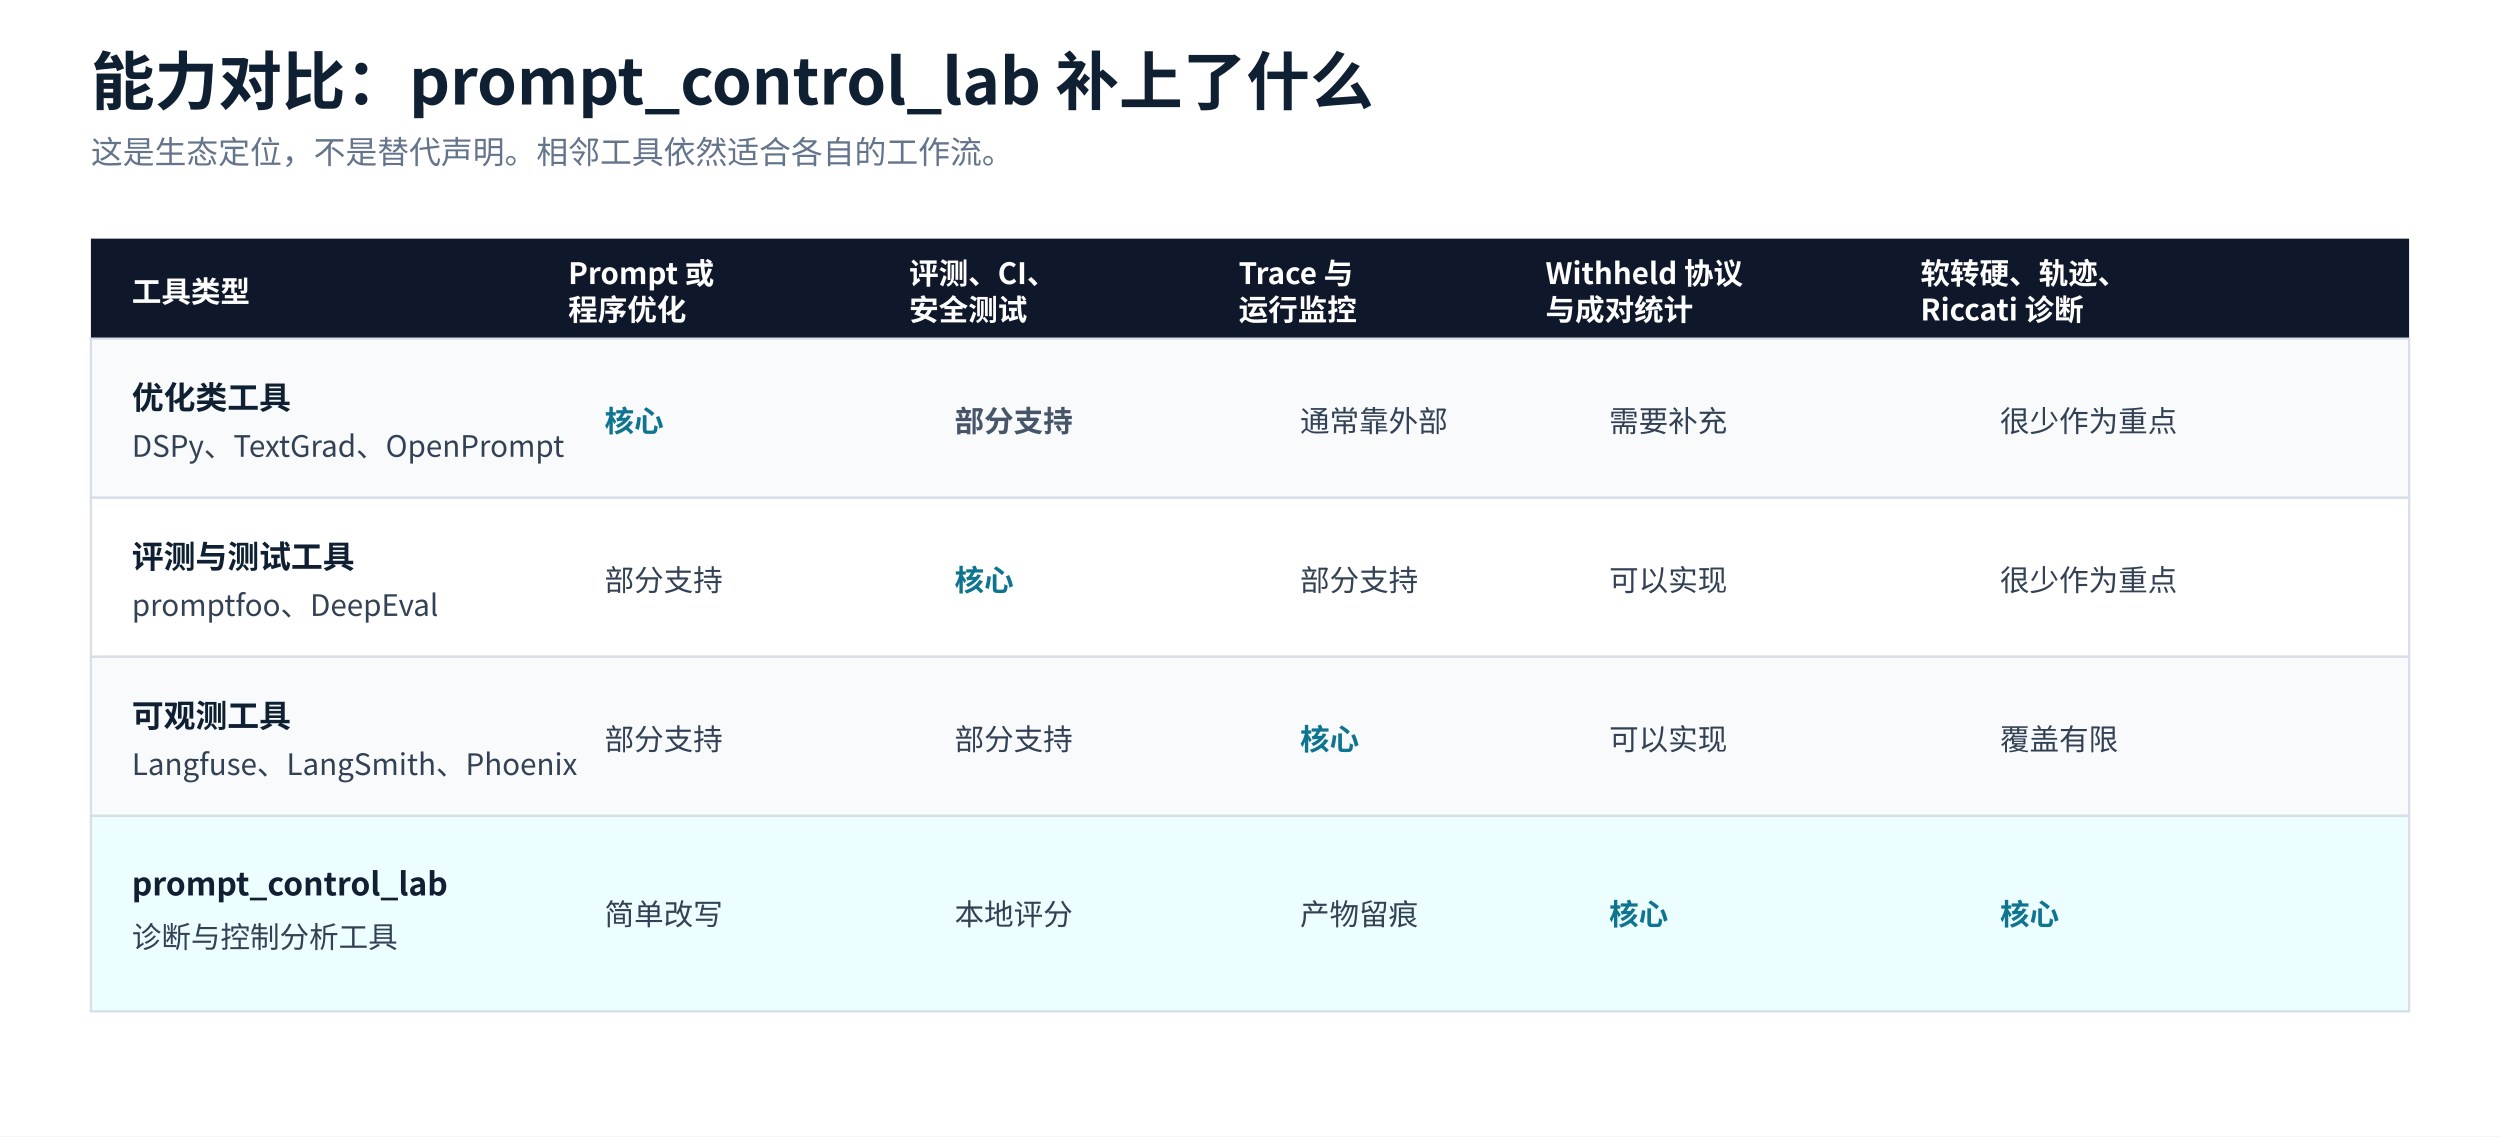
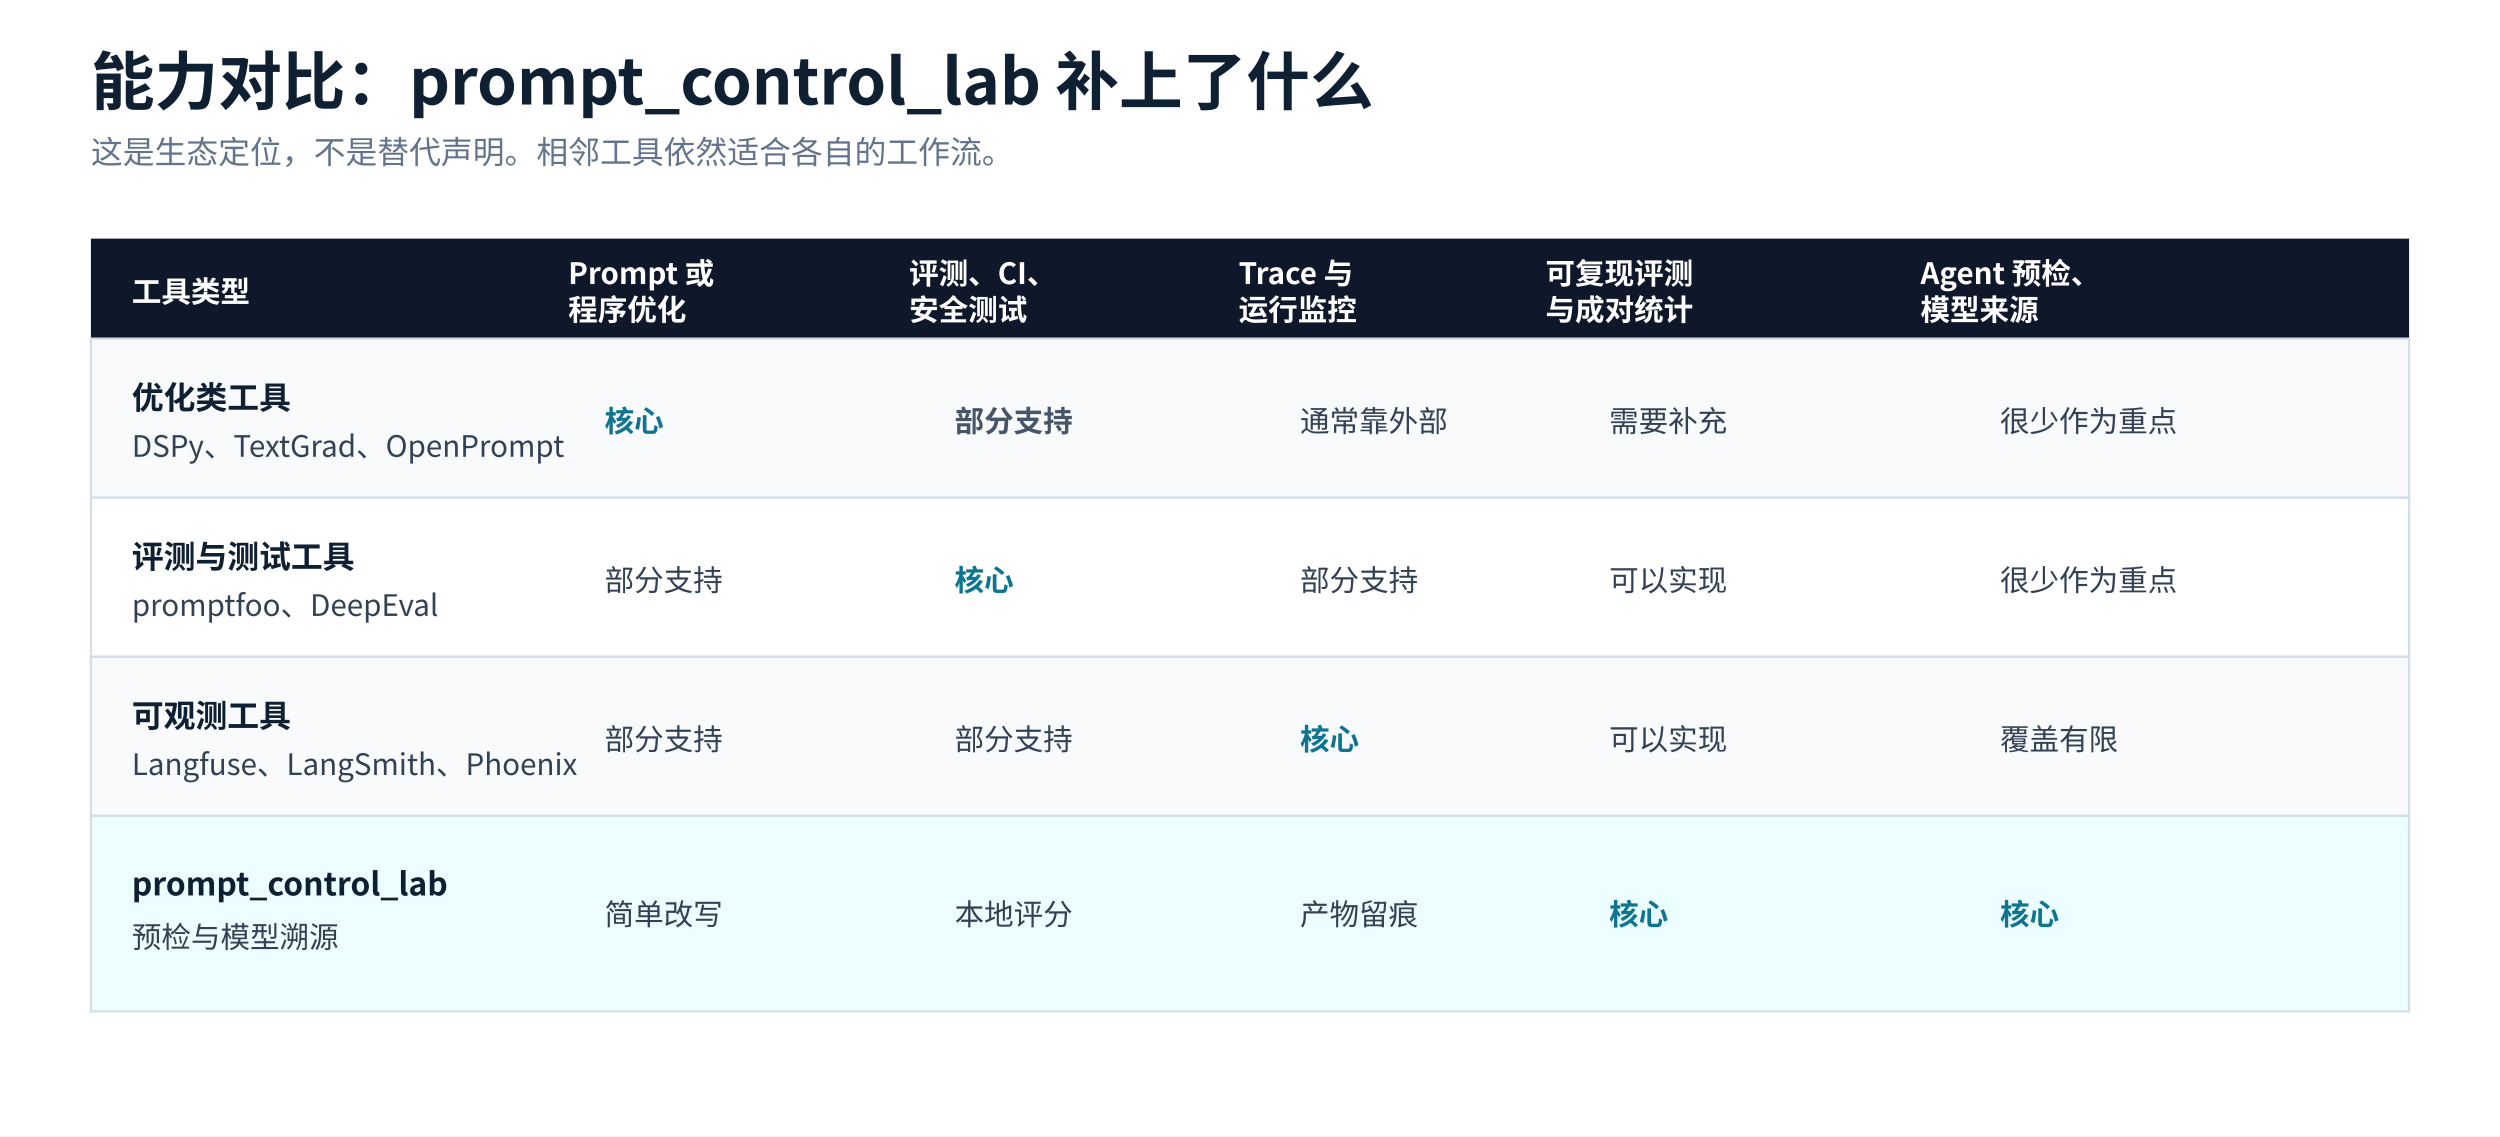
<svg xmlns="http://www.w3.org/2000/svg" width="1100" height="500" viewBox="0 0 1100 500" role="img" aria-labelledby="title desc">
  <defs>
    <style>
      .bg{fill:#ffffff}.title{font:700 28px "Microsoft YaHei","Noto Sans CJK SC",Arial,sans-serif;fill:#102033}.note{font:400 14px "Microsoft YaHei","Noto Sans CJK SC",Arial,sans-serif;fill:#64748b}
      .head{fill:#0f172a}.headText{font:700 13px "Microsoft YaHei","Noto Sans CJK SC",Arial,sans-serif;fill:#ffffff}.rowA{fill:#f8fafc}.rowB{fill:#ffffff}
      .cell{stroke:#d7dee8;stroke-width:1}.label{font:700 14px "Microsoft YaHei","Noto Sans CJK SC",Arial,sans-serif;fill:#102033}.txt{font:400 13px "Microsoft YaHei","Noto Sans CJK SC",Arial,sans-serif;fill:#334155}
      .strong{fill:#ecfeff}.strongText{font:700 13px "Microsoft YaHei","Noto Sans CJK SC",Arial,sans-serif;fill:#0e7490}.midText{font:700 13px "Microsoft YaHei","Noto Sans CJK SC",Arial,sans-serif;fill:#475569}
    </style>
  </defs>
  <rect class="bg" width="1100" height="500" />
  <text x="40" y="46" class="title">能力对比：prompt_control_lab 补上了什么</text>
  <text x="40" y="72" class="note">这是生态定位，不是替代声明。相邻工具依然适合各自的工作流。</text>
  <g transform="translate(40,105)">
    <rect width="1020" height="44" class="head" />
    <text x="18" y="28" class="headText">工具类型</text>
    <text x="210" y="20" class="headText">Prompt 或</text>
    <text x="210" y="36" class="headText">程序优化</text>
    <text x="360" y="20" class="headText">评测、CI、</text>
    <text x="360" y="36" class="headText">安全测试</text>
    <text x="505" y="20" class="headText">Trace 与</text>
    <text x="505" y="36" class="headText">运行监控</text>
-     <text x="640" y="20" class="headText">Withheld 协议</text>
+     <text x="640" y="20" class="headText">可复现评测</text>
    <text x="640" y="36" class="headText">与成对统计</text>
-     <text x="805" y="20" class="headText">软转硬、轨迹、</text>
-     <text x="805" y="36" class="headText">Riccati 诊断</text>
+     <text x="805" y="20" class="headText">Agent 预检、</text>
+     <text x="805" y="36" class="headText">模型来源</text>
    <rect y="44" width="1020" height="70" class="rowA cell" />
    <text x="18" y="75" class="label">优化类工具</text>
    <text x="18" y="96" class="txt">DSPy、TextGrad、OpenPrompt</text>
    <text x="226" y="85" class="strongText">核心</text>
    <text x="380" y="85" class="midText">部分支持</text>
    <text x="532" y="85" class="txt">通常靠外部</text>
    <text x="668" y="85" class="txt">需要补充</text>
    <text x="840" y="85" class="txt">很少作为重点</text>
    <rect y="114" width="1020" height="70" class="rowB cell" />
    <text x="18" y="145" class="label">评测与测试工具</text>
    <text x="18" y="166" class="txt">promptfoo、DeepEval</text>
    <text x="226" y="155" class="txt">部分支持</text>
    <text x="380" y="155" class="strongText">核心</text>
    <text x="532" y="155" class="txt">部分支持</text>
    <text x="668" y="155" class="txt">可以实现</text>
    <text x="840" y="155" class="txt">很少作为重点</text>
    <rect y="184" width="1020" height="70" class="rowA cell" />
    <text x="18" y="215" class="label">可观测工具</text>
    <text x="18" y="236" class="txt">Langfuse、LangSmith、Phoenix</text>
    <text x="226" y="225" class="txt">部分支持</text>
    <text x="380" y="225" class="txt">部分支持</text>
    <text x="532" y="225" class="strongText">核心</text>
    <text x="668" y="225" class="txt">可以实现</text>
    <text x="840" y="225" class="txt">覆盖有限</text>
    <rect y="254" width="1020" height="86" class="strong cell" />
    <text x="18" y="289" class="label">prompt_control_lab</text>
-     <text x="18" y="312" class="txt">诊断与控制分析工具</text>
+     <text x="18" y="312" class="txt">预检与模型溯源</text>
    <text x="226" y="302" class="txt">简单改写</text>
    <text x="380" y="302" class="txt">本地评分</text>
    <text x="532" y="302" class="txt">产物留痕</text>
    <text x="668" y="302" class="strongText">核心</text>
    <text x="840" y="302" class="strongText">核心</text>
  </g>
</svg>
